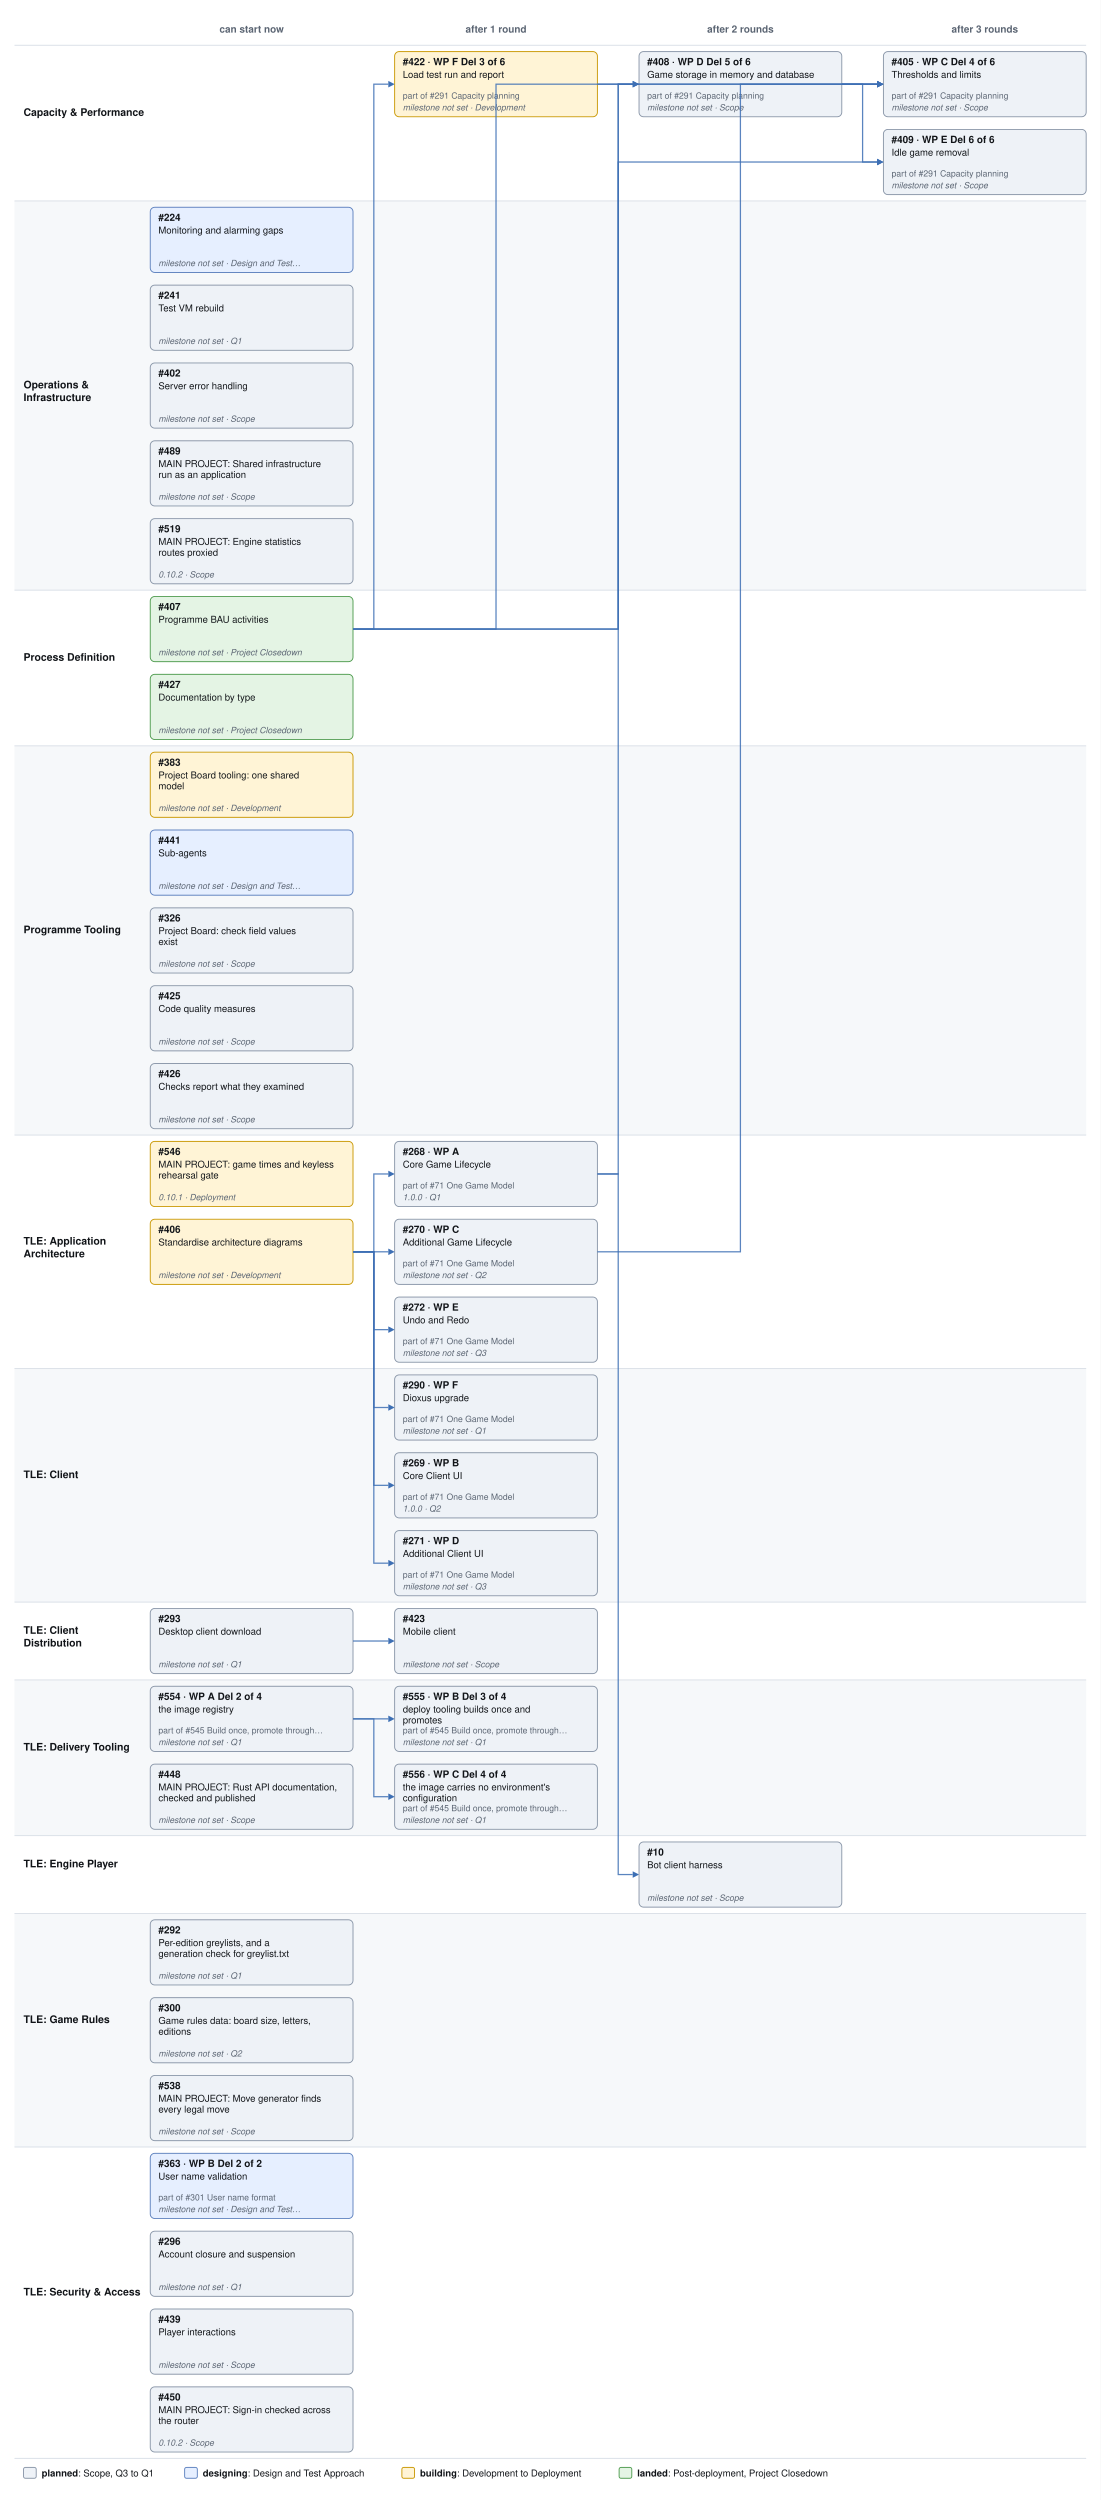
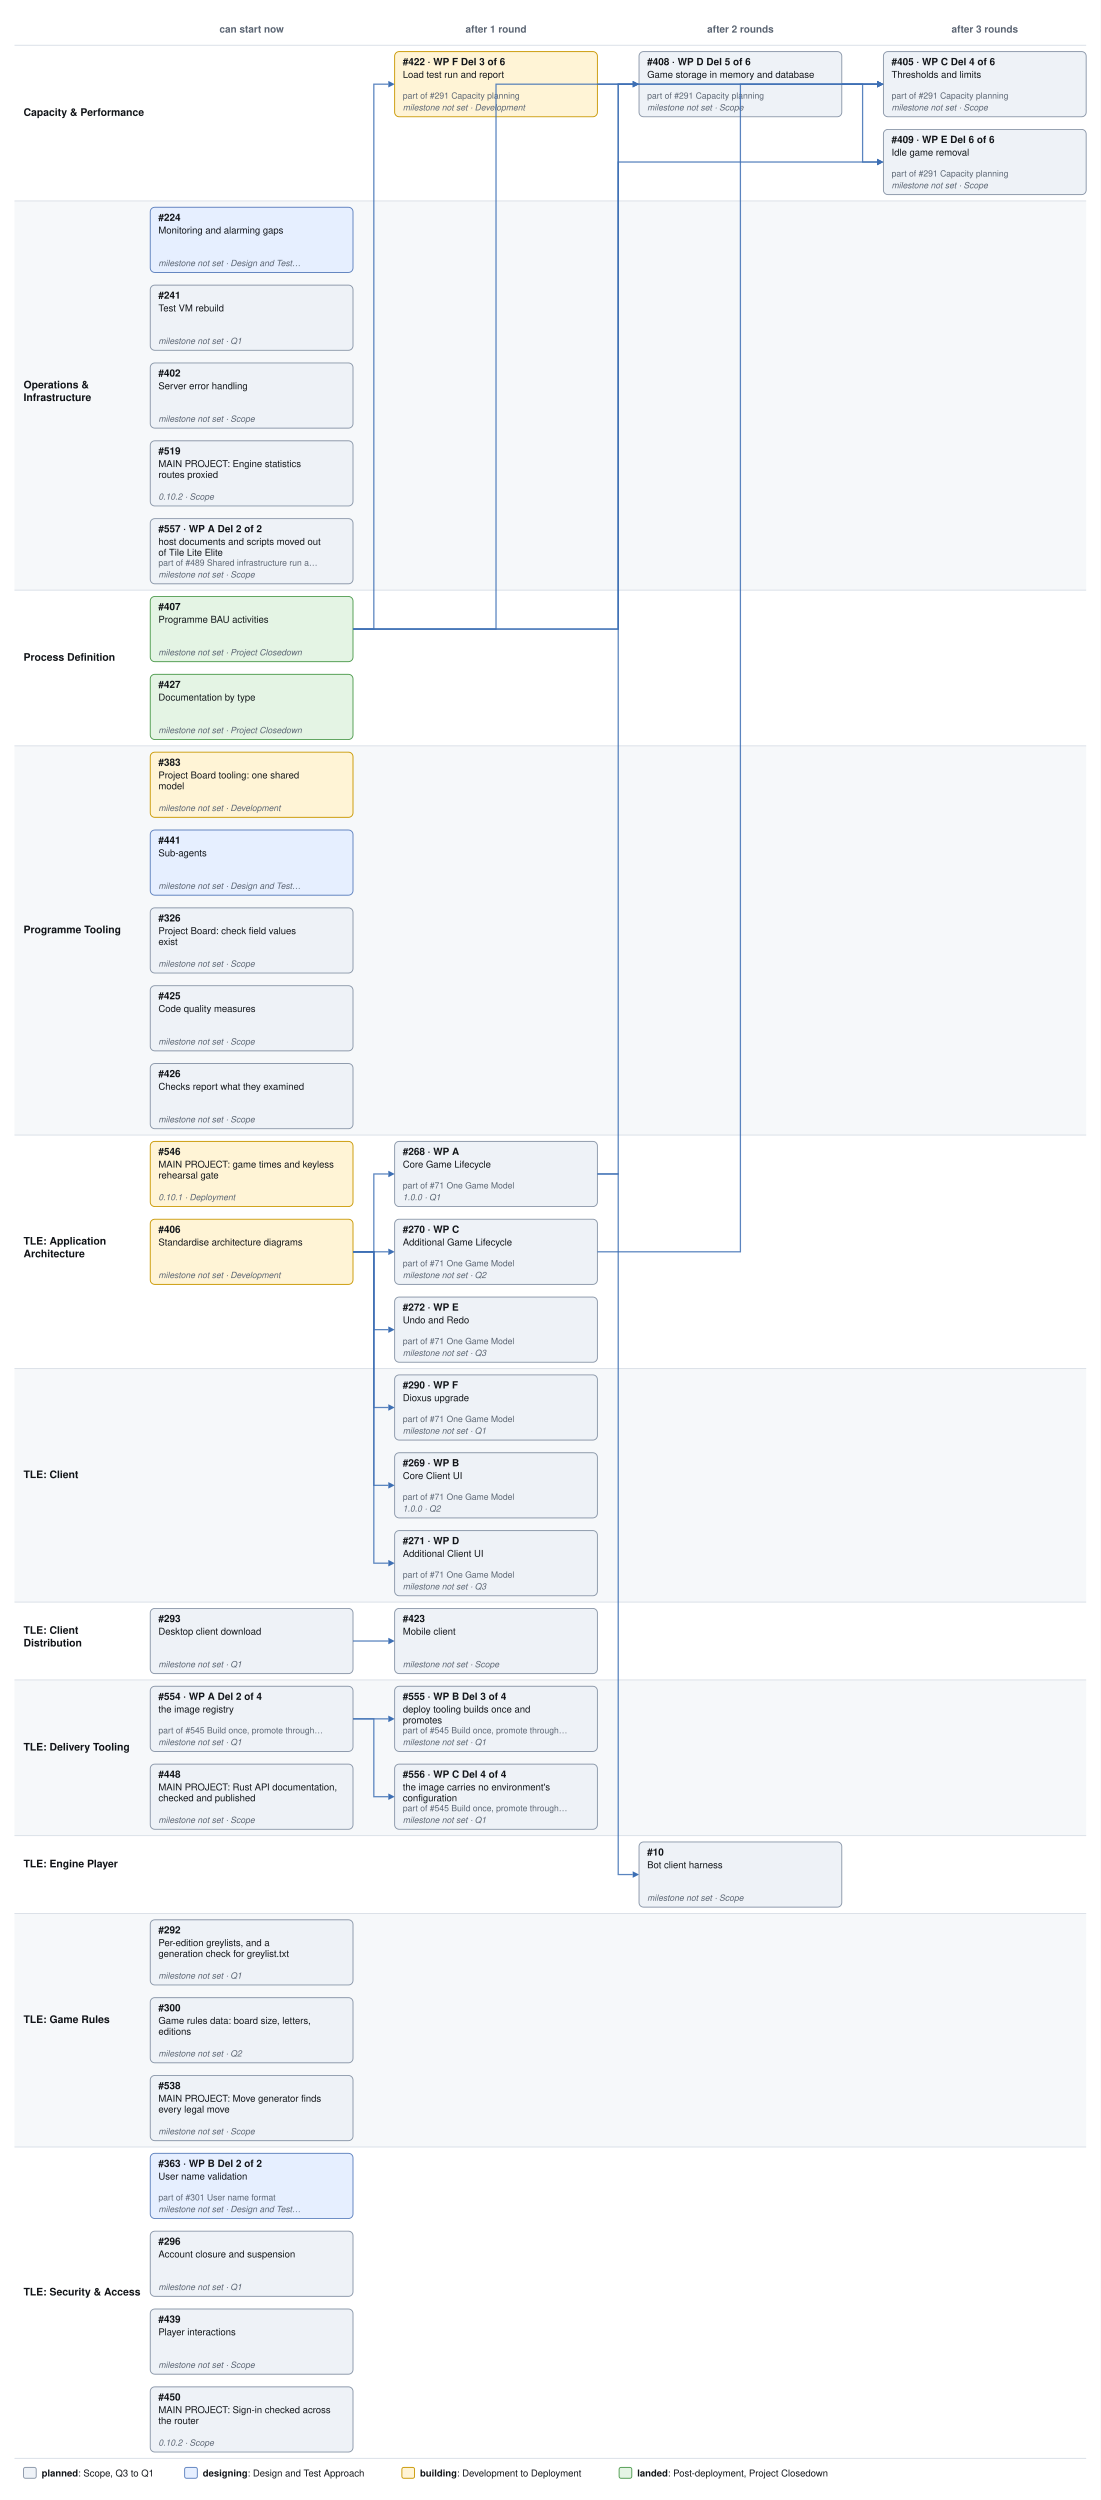
<svg xmlns="http://www.w3.org/2000/svg" width="1216" height="2762" viewBox="0 0 1216 2762" font-family="-apple-system,BlinkMacSystemFont,Segoe UI,Helvetica,Arial,sans-serif">
  <rect width="1216" height="2762" fill="#ffffff" />
  <text x="278" y="36" text-anchor="middle" font-size="11" font-weight="600" fill="#5a6472">can start now</text>
  <text x="548" y="36" text-anchor="middle" font-size="11" font-weight="600" fill="#5a6472">after 1 round</text>
  <text x="818" y="36" text-anchor="middle" font-size="11" font-weight="600" fill="#5a6472">after 2 rounds</text>
  <text x="1088" y="36" text-anchor="middle" font-size="11" font-weight="600" fill="#5a6472">after 3 rounds</text>
  <rect x="16" y="50" width="1184" height="172" fill="#ffffff" />
  <line x1="16" y1="50" x2="1200" y2="50" stroke="#d8dee6" stroke-width="1" />
  <text x="26" y="128" font-size="11.5" font-weight="700" fill="#111418">Capacity &amp; Performance</text>
  <rect x="436" y="57" width="224" height="72" rx="5" fill="#fff4d6" stroke="#c99700" stroke-width="1" />
  <text x="445" y="72" font-size="11" font-weight="700" fill="#111418">#422 · WP F Del 3 of 6</text>
  <text x="445" y="86" font-size="10.5" fill="#111418">Load test run and report</text>
  <text x="445" y="109" font-size="9.5" fill="#5a6472">part of #291 Capacity planning</text>
  <text x="445" y="122" font-size="9.5" font-style="italic" fill="#5a6472">milestone not set · Development</text>
  <rect x="706" y="57" width="224" height="72" rx="5" fill="#eef2f7" stroke="#8895a7" stroke-width="1" />
  <text x="715" y="72" font-size="11" font-weight="700" fill="#111418">#408 · WP D Del 5 of 6</text>
  <text x="715" y="86" font-size="10.5" fill="#111418">Game storage in memory and database</text>
  <text x="715" y="109" font-size="9.5" fill="#5a6472">part of #291 Capacity planning</text>
  <text x="715" y="122" font-size="9.5" font-style="italic" fill="#5a6472">milestone not set · Scope</text>
  <rect x="976" y="57" width="224" height="72" rx="5" fill="#eef2f7" stroke="#8895a7" stroke-width="1" />
  <text x="985" y="72" font-size="11" font-weight="700" fill="#111418">#405 · WP C Del 4 of 6</text>
  <text x="985" y="86" font-size="10.5" fill="#111418">Thresholds and limits</text>
  <text x="985" y="109" font-size="9.5" fill="#5a6472">part of #291 Capacity planning</text>
  <text x="985" y="122" font-size="9.5" font-style="italic" fill="#5a6472">milestone not set · Scope</text>
  <rect x="976" y="143" width="224" height="72" rx="5" fill="#eef2f7" stroke="#8895a7" stroke-width="1" />
  <text x="985" y="158" font-size="11" font-weight="700" fill="#111418">#409 · WP E Del 6 of 6</text>
  <text x="985" y="172" font-size="10.5" fill="#111418">Idle game removal</text>
  <text x="985" y="195" font-size="9.5" fill="#5a6472">part of #291 Capacity planning</text>
  <text x="985" y="208" font-size="9.5" font-style="italic" fill="#5a6472">milestone not set · Scope</text>
  <rect x="16" y="222" width="1184" height="430" fill="#f6f8fa" />
  <line x1="16" y1="222" x2="1200" y2="222" stroke="#d8dee6" stroke-width="1" />
  <text x="26" y="429" font-size="11.5" font-weight="700" fill="#111418">Operations &amp;</text>
  <text x="26" y="443" font-size="11.5" font-weight="700" fill="#111418">Infrastructure</text>
  <rect x="166" y="229" width="224" height="72" rx="5" fill="#e6efff" stroke="#5b7fbd" stroke-width="1" />
  <text x="175" y="244" font-size="11" font-weight="700" fill="#111418">#224</text>
  <text x="175" y="258" font-size="10.5" fill="#111418">Monitoring and alarming gaps</text>
  <text x="175" y="294" font-size="9.5" font-style="italic" fill="#5a6472">milestone not set · Design and Test…</text>
  <rect x="166" y="315" width="224" height="72" rx="5" fill="#eef2f7" stroke="#8895a7" stroke-width="1" />
  <text x="175" y="330" font-size="11" font-weight="700" fill="#111418">#241</text>
  <text x="175" y="344" font-size="10.5" fill="#111418">Test VM rebuild</text>
  <text x="175" y="380" font-size="9.5" font-style="italic" fill="#5a6472">milestone not set · Q1</text>
  <rect x="166" y="401" width="224" height="72" rx="5" fill="#eef2f7" stroke="#8895a7" stroke-width="1" />
  <text x="175" y="416" font-size="11" font-weight="700" fill="#111418">#402</text>
  <text x="175" y="430" font-size="10.5" fill="#111418">Server error handling</text>
  <text x="175" y="466" font-size="9.5" font-style="italic" fill="#5a6472">milestone not set · Scope</text>
  <rect x="166" y="487" width="224" height="72" rx="5" fill="#eef2f7" stroke="#8895a7" stroke-width="1" />
-   <text x="175" y="502" font-size="11" font-weight="700" fill="#111418">#489</text>
-   <text x="175" y="516" font-size="10.5" fill="#111418">MAIN PROJECT: Shared infrastructure</text>
-   <text x="175" y="528" font-size="10.5" fill="#111418">run as an application</text>
-   <text x="175" y="552" font-size="9.5" font-style="italic" fill="#5a6472">milestone not set · Scope</text>
+   <text x="175" y="502" font-size="11" font-weight="700" fill="#111418">#519</text>
+   <text x="175" y="516" font-size="10.5" fill="#111418">MAIN PROJECT: Engine statistics</text>
+   <text x="175" y="528" font-size="10.5" fill="#111418">routes proxied</text>
+   <text x="175" y="552" font-size="9.5" font-style="italic" fill="#5a6472">0.10.2 · Scope</text>
  <rect x="166" y="573" width="224" height="72" rx="5" fill="#eef2f7" stroke="#8895a7" stroke-width="1" />
-   <text x="175" y="588" font-size="11" font-weight="700" fill="#111418">#519</text>
-   <text x="175" y="602" font-size="10.5" fill="#111418">MAIN PROJECT: Engine statistics</text>
-   <text x="175" y="614" font-size="10.5" fill="#111418">routes proxied</text>
-   <text x="175" y="638" font-size="9.5" font-style="italic" fill="#5a6472">0.10.2 · Scope</text>
+   <text x="175" y="588" font-size="11" font-weight="700" fill="#111418">#557 · WP A Del 2 of 2</text>
+   <text x="175" y="602" font-size="10.5" fill="#111418">host documents and scripts moved out</text>
+   <text x="175" y="614" font-size="10.5" fill="#111418">of Tile Lite Elite</text>
+   <text x="175" y="625" font-size="9.5" fill="#5a6472">part of #489 Shared infrastructure run a…</text>
+   <text x="175" y="638" font-size="9.5" font-style="italic" fill="#5a6472">milestone not set · Scope</text>
  <rect x="16" y="652" width="1184" height="172" fill="#ffffff" />
  <line x1="16" y1="652" x2="1200" y2="652" stroke="#d8dee6" stroke-width="1" />
  <text x="26" y="730" font-size="11.5" font-weight="700" fill="#111418">Process Definition</text>
  <rect x="166" y="659" width="224" height="72" rx="5" fill="#e4f4e4" stroke="#4c9a4c" stroke-width="1" />
  <text x="175" y="674" font-size="11" font-weight="700" fill="#111418">#407</text>
  <text x="175" y="688" font-size="10.5" fill="#111418">Programme BAU activities</text>
  <text x="175" y="724" font-size="9.5" font-style="italic" fill="#5a6472">milestone not set · Project Closedown</text>
  <rect x="166" y="745" width="224" height="72" rx="5" fill="#e4f4e4" stroke="#4c9a4c" stroke-width="1" />
  <text x="175" y="760" font-size="11" font-weight="700" fill="#111418">#427</text>
  <text x="175" y="774" font-size="10.5" fill="#111418">Documentation by type</text>
  <text x="175" y="810" font-size="9.5" font-style="italic" fill="#5a6472">milestone not set · Project Closedown</text>
  <rect x="16" y="824" width="1184" height="430" fill="#f6f8fa" />
  <line x1="16" y1="824" x2="1200" y2="824" stroke="#d8dee6" stroke-width="1" />
  <text x="26" y="1031" font-size="11.5" font-weight="700" fill="#111418">Programme Tooling</text>
  <rect x="166" y="831" width="224" height="72" rx="5" fill="#fff4d6" stroke="#c99700" stroke-width="1" />
  <text x="175" y="846" font-size="11" font-weight="700" fill="#111418">#383</text>
  <text x="175" y="860" font-size="10.5" fill="#111418">Project Board tooling: one shared</text>
  <text x="175" y="872" font-size="10.5" fill="#111418">model</text>
  <text x="175" y="896" font-size="9.5" font-style="italic" fill="#5a6472">milestone not set · Development</text>
  <rect x="166" y="917" width="224" height="72" rx="5" fill="#e6efff" stroke="#5b7fbd" stroke-width="1" />
  <text x="175" y="932" font-size="11" font-weight="700" fill="#111418">#441</text>
  <text x="175" y="946" font-size="10.5" fill="#111418">Sub-agents</text>
  <text x="175" y="982" font-size="9.5" font-style="italic" fill="#5a6472">milestone not set · Design and Test…</text>
  <rect x="166" y="1003" width="224" height="72" rx="5" fill="#eef2f7" stroke="#8895a7" stroke-width="1" />
  <text x="175" y="1018" font-size="11" font-weight="700" fill="#111418">#326</text>
  <text x="175" y="1032" font-size="10.5" fill="#111418">Project Board: check field values</text>
  <text x="175" y="1044" font-size="10.5" fill="#111418">exist</text>
  <text x="175" y="1068" font-size="9.5" font-style="italic" fill="#5a6472">milestone not set · Scope</text>
  <rect x="166" y="1089" width="224" height="72" rx="5" fill="#eef2f7" stroke="#8895a7" stroke-width="1" />
  <text x="175" y="1104" font-size="11" font-weight="700" fill="#111418">#425</text>
  <text x="175" y="1118" font-size="10.5" fill="#111418">Code quality measures</text>
  <text x="175" y="1154" font-size="9.5" font-style="italic" fill="#5a6472">milestone not set · Scope</text>
  <rect x="166" y="1175" width="224" height="72" rx="5" fill="#eef2f7" stroke="#8895a7" stroke-width="1" />
  <text x="175" y="1190" font-size="11" font-weight="700" fill="#111418">#426</text>
  <text x="175" y="1204" font-size="10.5" fill="#111418">Checks report what they examined</text>
  <text x="175" y="1240" font-size="9.5" font-style="italic" fill="#5a6472">milestone not set · Scope</text>
  <rect x="16" y="1254" width="1184" height="258" fill="#ffffff" />
  <line x1="16" y1="1254" x2="1200" y2="1254" stroke="#d8dee6" stroke-width="1" />
  <text x="26" y="1375" font-size="11.5" font-weight="700" fill="#111418">TLE: Application</text>
  <text x="26" y="1389" font-size="11.5" font-weight="700" fill="#111418">Architecture</text>
  <rect x="166" y="1261" width="224" height="72" rx="5" fill="#fff4d6" stroke="#c99700" stroke-width="1" />
  <text x="175" y="1276" font-size="11" font-weight="700" fill="#111418">#546</text>
  <text x="175" y="1290" font-size="10.5" fill="#111418">MAIN PROJECT: game times and keyless</text>
  <text x="175" y="1302" font-size="10.5" fill="#111418">rehearsal gate</text>
  <text x="175" y="1326" font-size="9.5" font-style="italic" fill="#5a6472">0.10.1 · Deployment</text>
  <rect x="166" y="1347" width="224" height="72" rx="5" fill="#fff4d6" stroke="#c99700" stroke-width="1" />
  <text x="175" y="1362" font-size="11" font-weight="700" fill="#111418">#406</text>
  <text x="175" y="1376" font-size="10.5" fill="#111418">Standardise architecture diagrams</text>
  <text x="175" y="1412" font-size="9.5" font-style="italic" fill="#5a6472">milestone not set · Development</text>
  <rect x="436" y="1261" width="224" height="72" rx="5" fill="#eef2f7" stroke="#8895a7" stroke-width="1" />
  <text x="445" y="1276" font-size="11" font-weight="700" fill="#111418">#268 · WP A</text>
  <text x="445" y="1290" font-size="10.5" fill="#111418">Core Game Lifecycle</text>
  <text x="445" y="1313" font-size="9.5" fill="#5a6472">part of #71 One Game Model</text>
  <text x="445" y="1326" font-size="9.5" font-style="italic" fill="#5a6472">1.0.0 · Q1</text>
  <rect x="436" y="1347" width="224" height="72" rx="5" fill="#eef2f7" stroke="#8895a7" stroke-width="1" />
  <text x="445" y="1362" font-size="11" font-weight="700" fill="#111418">#270 · WP C</text>
  <text x="445" y="1376" font-size="10.5" fill="#111418">Additional Game Lifecycle</text>
  <text x="445" y="1399" font-size="9.5" fill="#5a6472">part of #71 One Game Model</text>
  <text x="445" y="1412" font-size="9.5" font-style="italic" fill="#5a6472">milestone not set · Q2</text>
  <rect x="436" y="1433" width="224" height="72" rx="5" fill="#eef2f7" stroke="#8895a7" stroke-width="1" />
  <text x="445" y="1448" font-size="11" font-weight="700" fill="#111418">#272 · WP E</text>
  <text x="445" y="1462" font-size="10.5" fill="#111418">Undo and Redo</text>
  <text x="445" y="1485" font-size="9.5" fill="#5a6472">part of #71 One Game Model</text>
  <text x="445" y="1498" font-size="9.5" font-style="italic" fill="#5a6472">milestone not set · Q3</text>
  <rect x="16" y="1512" width="1184" height="258" fill="#f6f8fa" />
  <line x1="16" y1="1512" x2="1200" y2="1512" stroke="#d8dee6" stroke-width="1" />
  <text x="26" y="1633" font-size="11.5" font-weight="700" fill="#111418">TLE: Client</text>
  <rect x="436" y="1519" width="224" height="72" rx="5" fill="#eef2f7" stroke="#8895a7" stroke-width="1" />
  <text x="445" y="1534" font-size="11" font-weight="700" fill="#111418">#290 · WP F</text>
  <text x="445" y="1548" font-size="10.5" fill="#111418">Dioxus upgrade</text>
  <text x="445" y="1571" font-size="9.5" fill="#5a6472">part of #71 One Game Model</text>
  <text x="445" y="1584" font-size="9.5" font-style="italic" fill="#5a6472">milestone not set · Q1</text>
  <rect x="436" y="1605" width="224" height="72" rx="5" fill="#eef2f7" stroke="#8895a7" stroke-width="1" />
  <text x="445" y="1620" font-size="11" font-weight="700" fill="#111418">#269 · WP B</text>
  <text x="445" y="1634" font-size="10.5" fill="#111418">Core Client UI</text>
  <text x="445" y="1657" font-size="9.5" fill="#5a6472">part of #71 One Game Model</text>
  <text x="445" y="1670" font-size="9.5" font-style="italic" fill="#5a6472">1.0.0 · Q2</text>
  <rect x="436" y="1691" width="224" height="72" rx="5" fill="#eef2f7" stroke="#8895a7" stroke-width="1" />
  <text x="445" y="1706" font-size="11" font-weight="700" fill="#111418">#271 · WP D</text>
  <text x="445" y="1720" font-size="10.5" fill="#111418">Additional Client UI</text>
  <text x="445" y="1743" font-size="9.5" fill="#5a6472">part of #71 One Game Model</text>
  <text x="445" y="1756" font-size="9.5" font-style="italic" fill="#5a6472">milestone not set · Q3</text>
  <rect x="16" y="1770" width="1184" height="86" fill="#ffffff" />
  <line x1="16" y1="1770" x2="1200" y2="1770" stroke="#d8dee6" stroke-width="1" />
  <text x="26" y="1805" font-size="11.5" font-weight="700" fill="#111418">TLE: Client</text>
  <text x="26" y="1819" font-size="11.5" font-weight="700" fill="#111418">Distribution</text>
  <rect x="166" y="1777" width="224" height="72" rx="5" fill="#eef2f7" stroke="#8895a7" stroke-width="1" />
  <text x="175" y="1792" font-size="11" font-weight="700" fill="#111418">#293</text>
  <text x="175" y="1806" font-size="10.5" fill="#111418">Desktop client download</text>
  <text x="175" y="1842" font-size="9.5" font-style="italic" fill="#5a6472">milestone not set · Q1</text>
  <rect x="436" y="1777" width="224" height="72" rx="5" fill="#eef2f7" stroke="#8895a7" stroke-width="1" />
  <text x="445" y="1792" font-size="11" font-weight="700" fill="#111418">#423</text>
  <text x="445" y="1806" font-size="10.5" fill="#111418">Mobile client</text>
  <text x="445" y="1842" font-size="9.5" font-style="italic" fill="#5a6472">milestone not set · Scope</text>
  <rect x="16" y="1856" width="1184" height="172" fill="#f6f8fa" />
  <line x1="16" y1="1856" x2="1200" y2="1856" stroke="#d8dee6" stroke-width="1" />
  <text x="26" y="1934" font-size="11.5" font-weight="700" fill="#111418">TLE: Delivery Tooling</text>
  <rect x="166" y="1863" width="224" height="72" rx="5" fill="#eef2f7" stroke="#8895a7" stroke-width="1" />
  <text x="175" y="1878" font-size="11" font-weight="700" fill="#111418">#554 · WP A Del 2 of 4</text>
  <text x="175" y="1892" font-size="10.5" fill="#111418">the image registry</text>
  <text x="175" y="1915" font-size="9.5" fill="#5a6472">part of #545 Build once, promote through…</text>
  <text x="175" y="1928" font-size="9.5" font-style="italic" fill="#5a6472">milestone not set · Q1</text>
  <rect x="166" y="1949" width="224" height="72" rx="5" fill="#eef2f7" stroke="#8895a7" stroke-width="1" />
  <text x="175" y="1964" font-size="11" font-weight="700" fill="#111418">#448</text>
  <text x="175" y="1978" font-size="10.5" fill="#111418">MAIN PROJECT: Rust API documentation,</text>
  <text x="175" y="1990" font-size="10.5" fill="#111418">checked and published</text>
  <text x="175" y="2014" font-size="9.5" font-style="italic" fill="#5a6472">milestone not set · Scope</text>
  <rect x="436" y="1863" width="224" height="72" rx="5" fill="#eef2f7" stroke="#8895a7" stroke-width="1" />
  <text x="445" y="1878" font-size="11" font-weight="700" fill="#111418">#555 · WP B Del 3 of 4</text>
  <text x="445" y="1892" font-size="10.5" fill="#111418">deploy tooling builds once and</text>
  <text x="445" y="1904" font-size="10.5" fill="#111418">promotes</text>
  <text x="445" y="1915" font-size="9.5" fill="#5a6472">part of #545 Build once, promote through…</text>
  <text x="445" y="1928" font-size="9.5" font-style="italic" fill="#5a6472">milestone not set · Q1</text>
  <rect x="436" y="1949" width="224" height="72" rx="5" fill="#eef2f7" stroke="#8895a7" stroke-width="1" />
  <text x="445" y="1964" font-size="11" font-weight="700" fill="#111418">#556 · WP C Del 4 of 4</text>
  <text x="445" y="1978" font-size="10.5" fill="#111418">the image carries no environment's</text>
  <text x="445" y="1990" font-size="10.5" fill="#111418">configuration</text>
  <text x="445" y="2001" font-size="9.5" fill="#5a6472">part of #545 Build once, promote through…</text>
  <text x="445" y="2014" font-size="9.5" font-style="italic" fill="#5a6472">milestone not set · Q1</text>
  <rect x="16" y="2028" width="1184" height="86" fill="#ffffff" />
  <line x1="16" y1="2028" x2="1200" y2="2028" stroke="#d8dee6" stroke-width="1" />
  <text x="26" y="2063" font-size="11.5" font-weight="700" fill="#111418">TLE: Engine Player</text>
  <rect x="706" y="2035" width="224" height="72" rx="5" fill="#eef2f7" stroke="#8895a7" stroke-width="1" />
  <text x="715" y="2050" font-size="11" font-weight="700" fill="#111418">#10</text>
  <text x="715" y="2064" font-size="10.5" fill="#111418">Bot client harness</text>
  <text x="715" y="2100" font-size="9.5" font-style="italic" fill="#5a6472">milestone not set · Scope</text>
  <rect x="16" y="2114" width="1184" height="258" fill="#f6f8fa" />
  <line x1="16" y1="2114" x2="1200" y2="2114" stroke="#d8dee6" stroke-width="1" />
  <text x="26" y="2235" font-size="11.5" font-weight="700" fill="#111418">TLE: Game Rules</text>
  <rect x="166" y="2121" width="224" height="72" rx="5" fill="#eef2f7" stroke="#8895a7" stroke-width="1" />
  <text x="175" y="2136" font-size="11" font-weight="700" fill="#111418">#292</text>
  <text x="175" y="2150" font-size="10.5" fill="#111418">Per-edition greylists, and a</text>
  <text x="175" y="2162" font-size="10.5" fill="#111418">generation check for greylist.txt</text>
  <text x="175" y="2186" font-size="9.5" font-style="italic" fill="#5a6472">milestone not set · Q1</text>
  <rect x="166" y="2207" width="224" height="72" rx="5" fill="#eef2f7" stroke="#8895a7" stroke-width="1" />
  <text x="175" y="2222" font-size="11" font-weight="700" fill="#111418">#300</text>
  <text x="175" y="2236" font-size="10.5" fill="#111418">Game rules data: board size, letters,</text>
  <text x="175" y="2248" font-size="10.5" fill="#111418">editions</text>
  <text x="175" y="2272" font-size="9.5" font-style="italic" fill="#5a6472">milestone not set · Q2</text>
  <rect x="166" y="2293" width="224" height="72" rx="5" fill="#eef2f7" stroke="#8895a7" stroke-width="1" />
  <text x="175" y="2308" font-size="11" font-weight="700" fill="#111418">#538</text>
  <text x="175" y="2322" font-size="10.5" fill="#111418">MAIN PROJECT: Move generator finds</text>
  <text x="175" y="2334" font-size="10.5" fill="#111418">every legal move</text>
  <text x="175" y="2358" font-size="9.5" font-style="italic" fill="#5a6472">milestone not set · Scope</text>
  <rect x="16" y="2372" width="1184" height="344" fill="#ffffff" />
  <line x1="16" y1="2372" x2="1200" y2="2372" stroke="#d8dee6" stroke-width="1" />
  <text x="26" y="2536" font-size="11.5" font-weight="700" fill="#111418">TLE: Security &amp; Access</text>
  <rect x="166" y="2379" width="224" height="72" rx="5" fill="#e6efff" stroke="#5b7fbd" stroke-width="1" />
  <text x="175" y="2394" font-size="11" font-weight="700" fill="#111418">#363 · WP B Del 2 of 2</text>
  <text x="175" y="2408" font-size="10.5" fill="#111418">User name validation</text>
  <text x="175" y="2431" font-size="9.5" fill="#5a6472">part of #301 User name format</text>
  <text x="175" y="2444" font-size="9.5" font-style="italic" fill="#5a6472">milestone not set · Design and Test…</text>
  <rect x="166" y="2465" width="224" height="72" rx="5" fill="#eef2f7" stroke="#8895a7" stroke-width="1" />
  <text x="175" y="2480" font-size="11" font-weight="700" fill="#111418">#296</text>
  <text x="175" y="2494" font-size="10.5" fill="#111418">Account closure and suspension</text>
  <text x="175" y="2530" font-size="9.5" font-style="italic" fill="#5a6472">milestone not set · Q1</text>
  <rect x="166" y="2551" width="224" height="72" rx="5" fill="#eef2f7" stroke="#8895a7" stroke-width="1" />
  <text x="175" y="2566" font-size="11" font-weight="700" fill="#111418">#439</text>
  <text x="175" y="2580" font-size="10.5" fill="#111418">Player interactions</text>
  <text x="175" y="2616" font-size="9.5" font-style="italic" fill="#5a6472">milestone not set · Scope</text>
  <rect x="166" y="2637" width="224" height="72" rx="5" fill="#eef2f7" stroke="#8895a7" stroke-width="1" />
  <text x="175" y="2652" font-size="11" font-weight="700" fill="#111418">#450</text>
  <text x="175" y="2666" font-size="10.5" fill="#111418">MAIN PROJECT: Sign-in checked across</text>
  <text x="175" y="2678" font-size="10.5" fill="#111418">the router</text>
  <text x="175" y="2702" font-size="9.5" font-style="italic" fill="#5a6472">0.10.2 · Scope</text>
  <line x1="16" y1="2716" x2="1200" y2="2716" stroke="#d8dee6" stroke-width="1" />
  <rect x="26" y="2726" width="14" height="12" rx="2" fill="#eef2f7" stroke="#8895a7" stroke-width="1" />
  <text x="46" y="2736" font-size="10.5" fill="#111418">
    <tspan font-weight="700">planned</tspan>: Scope, Q3 to Q1</text>
  <rect x="204" y="2726" width="14" height="12" rx="2" fill="#e6efff" stroke="#5b7fbd" stroke-width="1" />
  <text x="224" y="2736" font-size="10.5" fill="#111418">
    <tspan font-weight="700">designing</tspan>: Design and Test Approach</text>
  <rect x="444" y="2726" width="14" height="12" rx="2" fill="#fff4d6" stroke="#c99700" stroke-width="1" />
  <text x="464" y="2736" font-size="10.5" fill="#111418">
    <tspan font-weight="700">building</tspan>: Development to Deployment</text>
  <rect x="684" y="2726" width="14" height="12" rx="2" fill="#e4f4e4" stroke="#4c9a4c" stroke-width="1" />
  <text x="704" y="2736" font-size="10.5" fill="#111418">
    <tspan font-weight="700">landed</tspan>: Post-deployment, Project Closedown</text>
  <path d="M 660 1297 H 683.0 V 2071 H 699" fill="none" stroke="#3d6fb4" stroke-width="1.4" opacity="0.85" />
  <polygon points="706,2071 699,2067.4 699,2074.6" fill="#3d6fb4" />
  <path d="M 660 1297 H 683.0 V 93 H 699" fill="none" stroke="#3d6fb4" stroke-width="1.4" opacity="0.85" />
  <polygon points="706,93 699,89.4 699,96.6" fill="#3d6fb4" />
  <path d="M 660 1383 H 818.0 V 93 H 969" fill="none" stroke="#3d6fb4" stroke-width="1.4" opacity="0.85" />
  <polygon points="976,93 969,89.4 969,96.6" fill="#3d6fb4" />
  <path d="M 390 1813 H 429" fill="none" stroke="#3d6fb4" stroke-width="1.4" opacity="0.85" />
  <polygon points="436,1813 429,1809.4 429,1816.6" fill="#3d6fb4" />
  <path d="M 390 1383 H 413.0 V 1297 H 429" fill="none" stroke="#3d6fb4" stroke-width="1.4" opacity="0.85" />
  <polygon points="436,1297 429,1293.4 429,1300.6" fill="#3d6fb4" />
  <path d="M 390 1383 H 413.0 V 1641 H 429" fill="none" stroke="#3d6fb4" stroke-width="1.4" opacity="0.85" />
  <polygon points="436,1641 429,1637.4 429,1644.6" fill="#3d6fb4" />
  <path d="M 390 1383 H 429" fill="none" stroke="#3d6fb4" stroke-width="1.4" opacity="0.85" />
  <polygon points="436,1383 429,1379.4 429,1386.6" fill="#3d6fb4" />
  <path d="M 390 1383 H 413.0 V 1727 H 429" fill="none" stroke="#3d6fb4" stroke-width="1.4" opacity="0.85" />
  <polygon points="436,1727 429,1723.4 429,1730.6" fill="#3d6fb4" />
  <path d="M 390 1383 H 413.0 V 1469 H 429" fill="none" stroke="#3d6fb4" stroke-width="1.4" opacity="0.85" />
  <polygon points="436,1469 429,1465.4 429,1472.6" fill="#3d6fb4" />
  <path d="M 390 1383 H 413.0 V 1555 H 429" fill="none" stroke="#3d6fb4" stroke-width="1.4" opacity="0.85" />
  <polygon points="436,1555 429,1551.4 429,1558.6" fill="#3d6fb4" />
  <path d="M 390 695 H 683.0 V 93 H 969" fill="none" stroke="#3d6fb4" stroke-width="1.4" opacity="0.85" />
  <polygon points="976,93 969,89.4 969,96.6" fill="#3d6fb4" />
  <path d="M 390 695 H 548.0 V 93 H 699" fill="none" stroke="#3d6fb4" stroke-width="1.4" opacity="0.85" />
  <polygon points="706,93 699,89.4 699,96.6" fill="#3d6fb4" />
  <path d="M 390 695 H 683.0 V 179 H 969" fill="none" stroke="#3d6fb4" stroke-width="1.4" opacity="0.85" />
  <polygon points="976,179 969,175.4 969,182.6" fill="#3d6fb4" />
  <path d="M 390 695 H 413.0 V 93 H 429" fill="none" stroke="#3d6fb4" stroke-width="1.4" opacity="0.85" />
  <polygon points="436,93 429,89.4 429,96.6" fill="#3d6fb4" />
  <path d="M 930 93 H 969" fill="none" stroke="#3d6fb4" stroke-width="1.4" opacity="0.85" />
  <polygon points="976,93 969,89.4 969,96.6" fill="#3d6fb4" />
  <path d="M 930 93 H 953.0 V 179 H 969" fill="none" stroke="#3d6fb4" stroke-width="1.4" opacity="0.85" />
  <polygon points="976,179 969,175.4 969,182.6" fill="#3d6fb4" />
  <path d="M 660 93 H 969" fill="none" stroke="#3d6fb4" stroke-width="1.4" opacity="0.85" />
  <polygon points="976,93 969,89.4 969,96.6" fill="#3d6fb4" />
  <path d="M 390 1899 H 429" fill="none" stroke="#3d6fb4" stroke-width="1.4" opacity="0.85" />
  <polygon points="436,1899 429,1895.4 429,1902.6" fill="#3d6fb4" />
  <path d="M 390 1899 H 413.0 V 1985 H 429" fill="none" stroke="#3d6fb4" stroke-width="1.4" opacity="0.85" />
  <polygon points="436,1985 429,1981.4 429,1988.6" fill="#3d6fb4" />
</svg>
